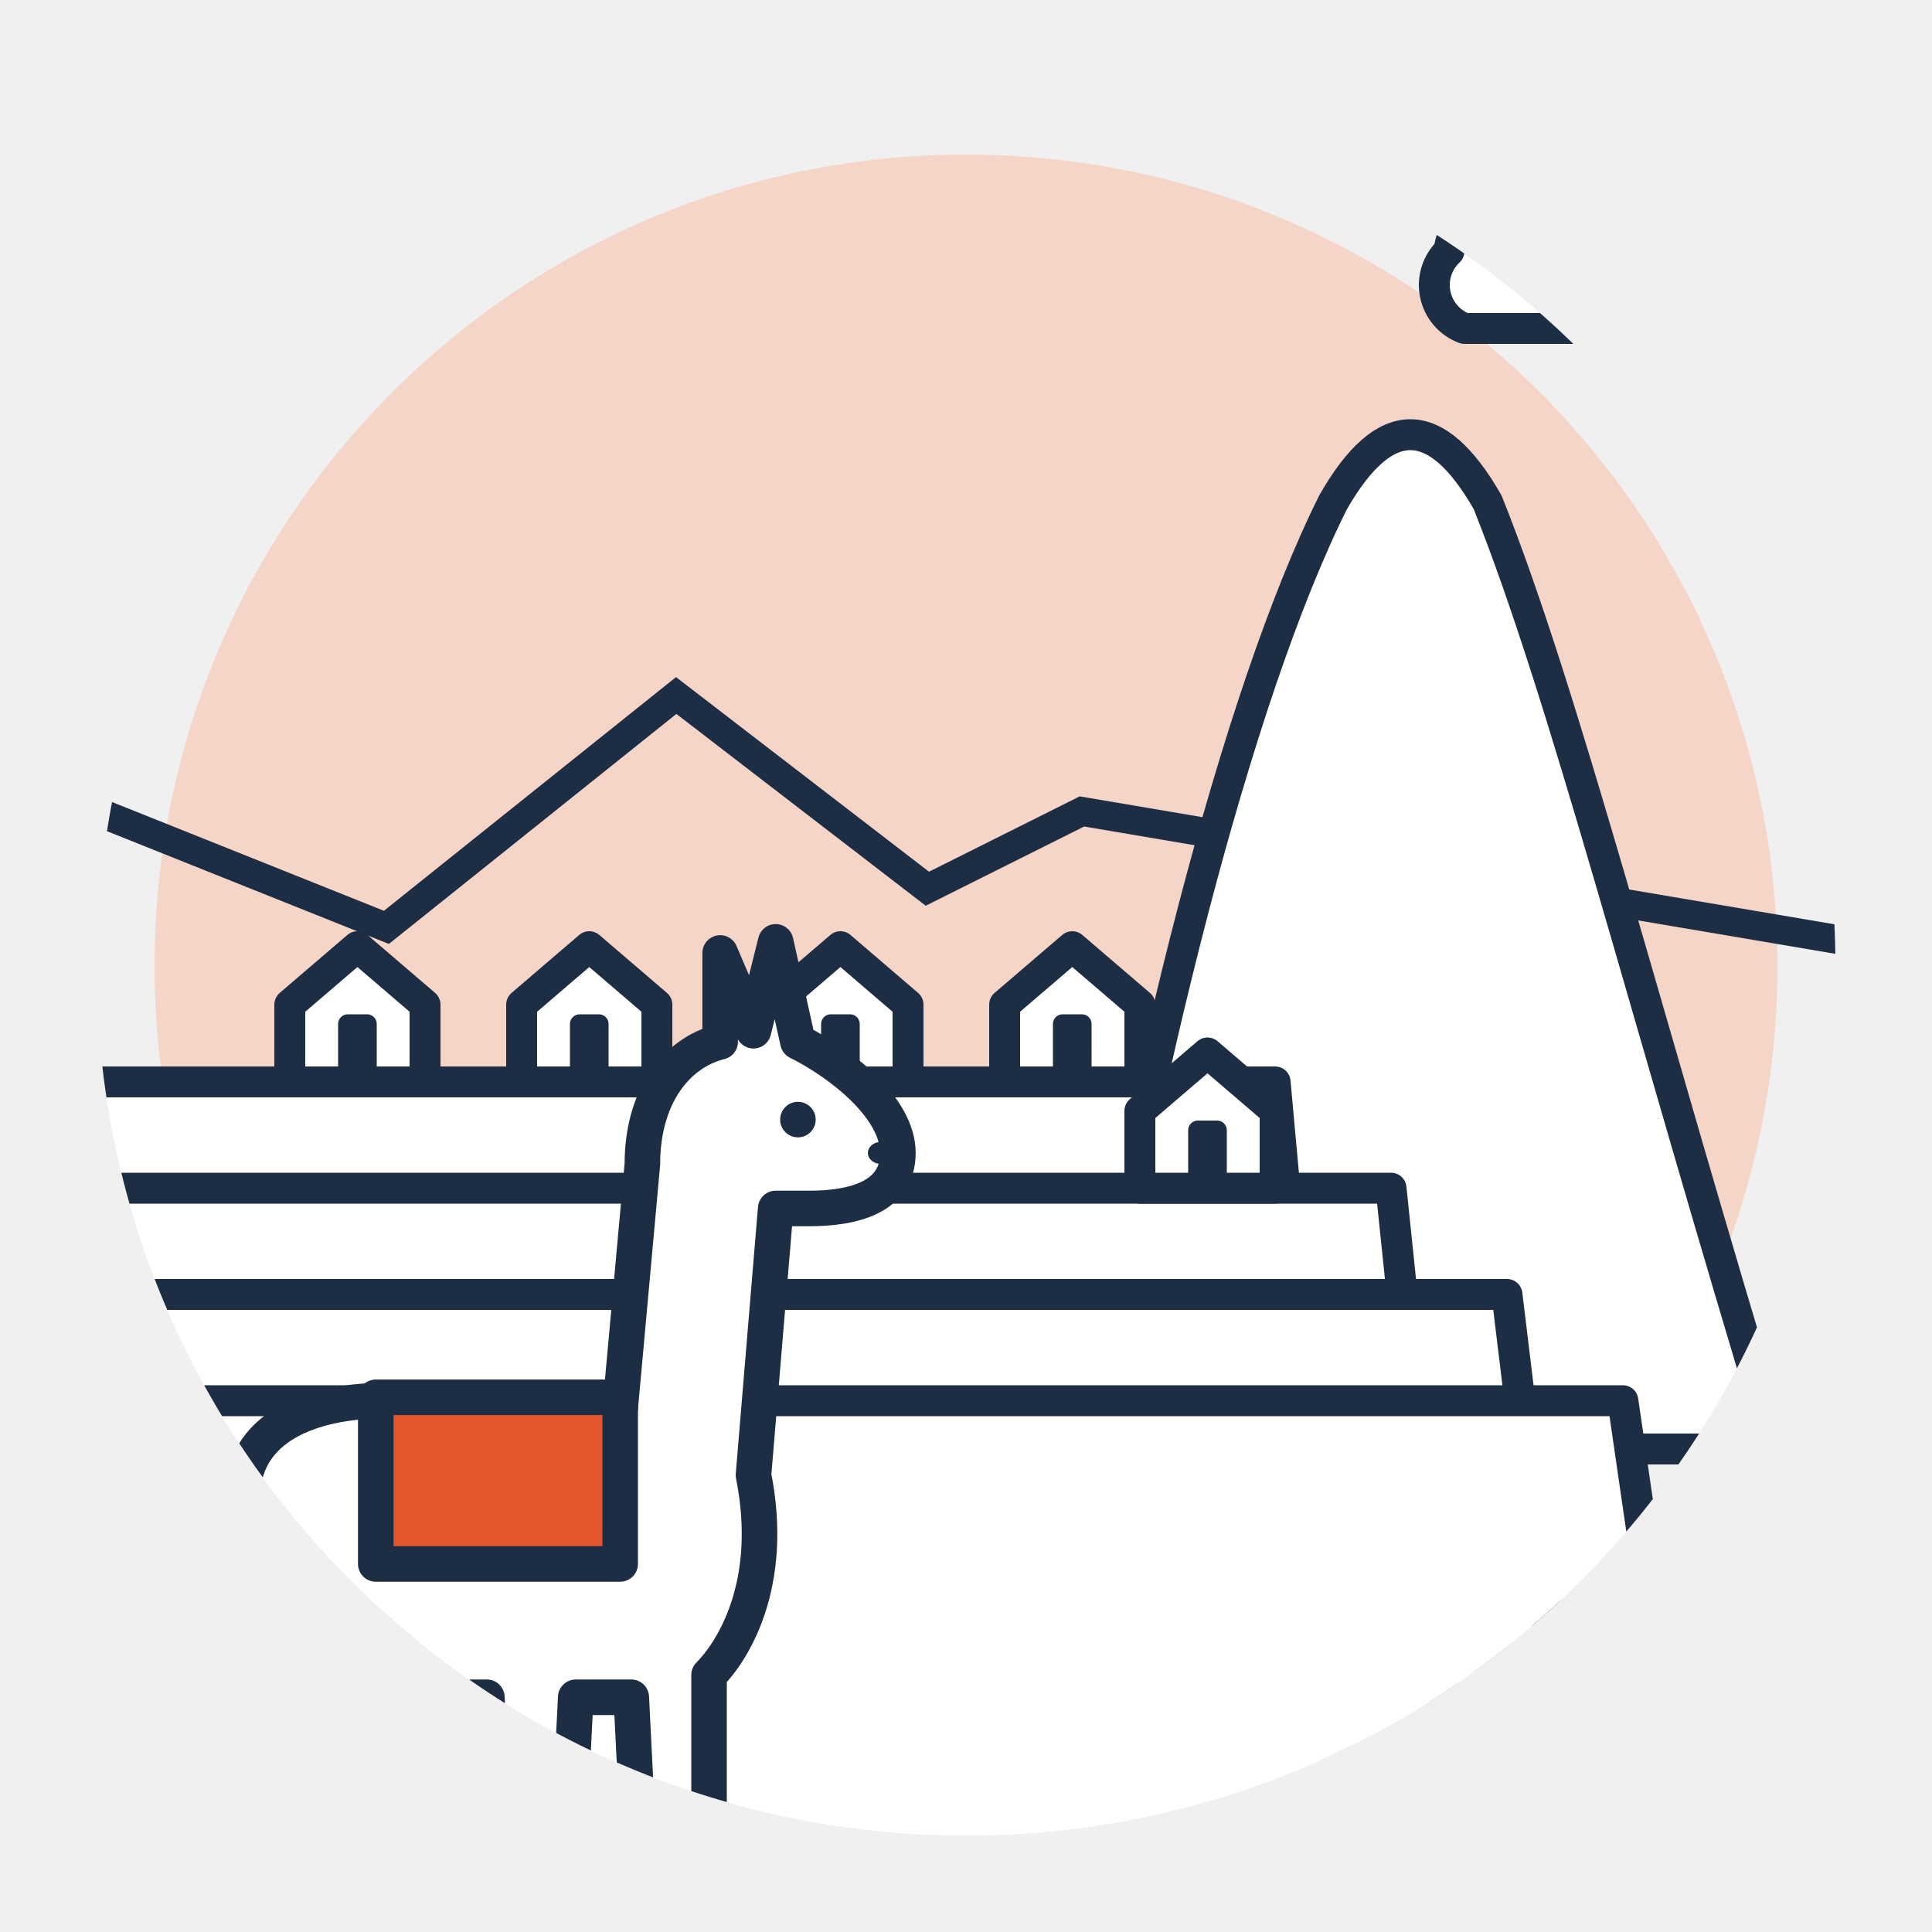
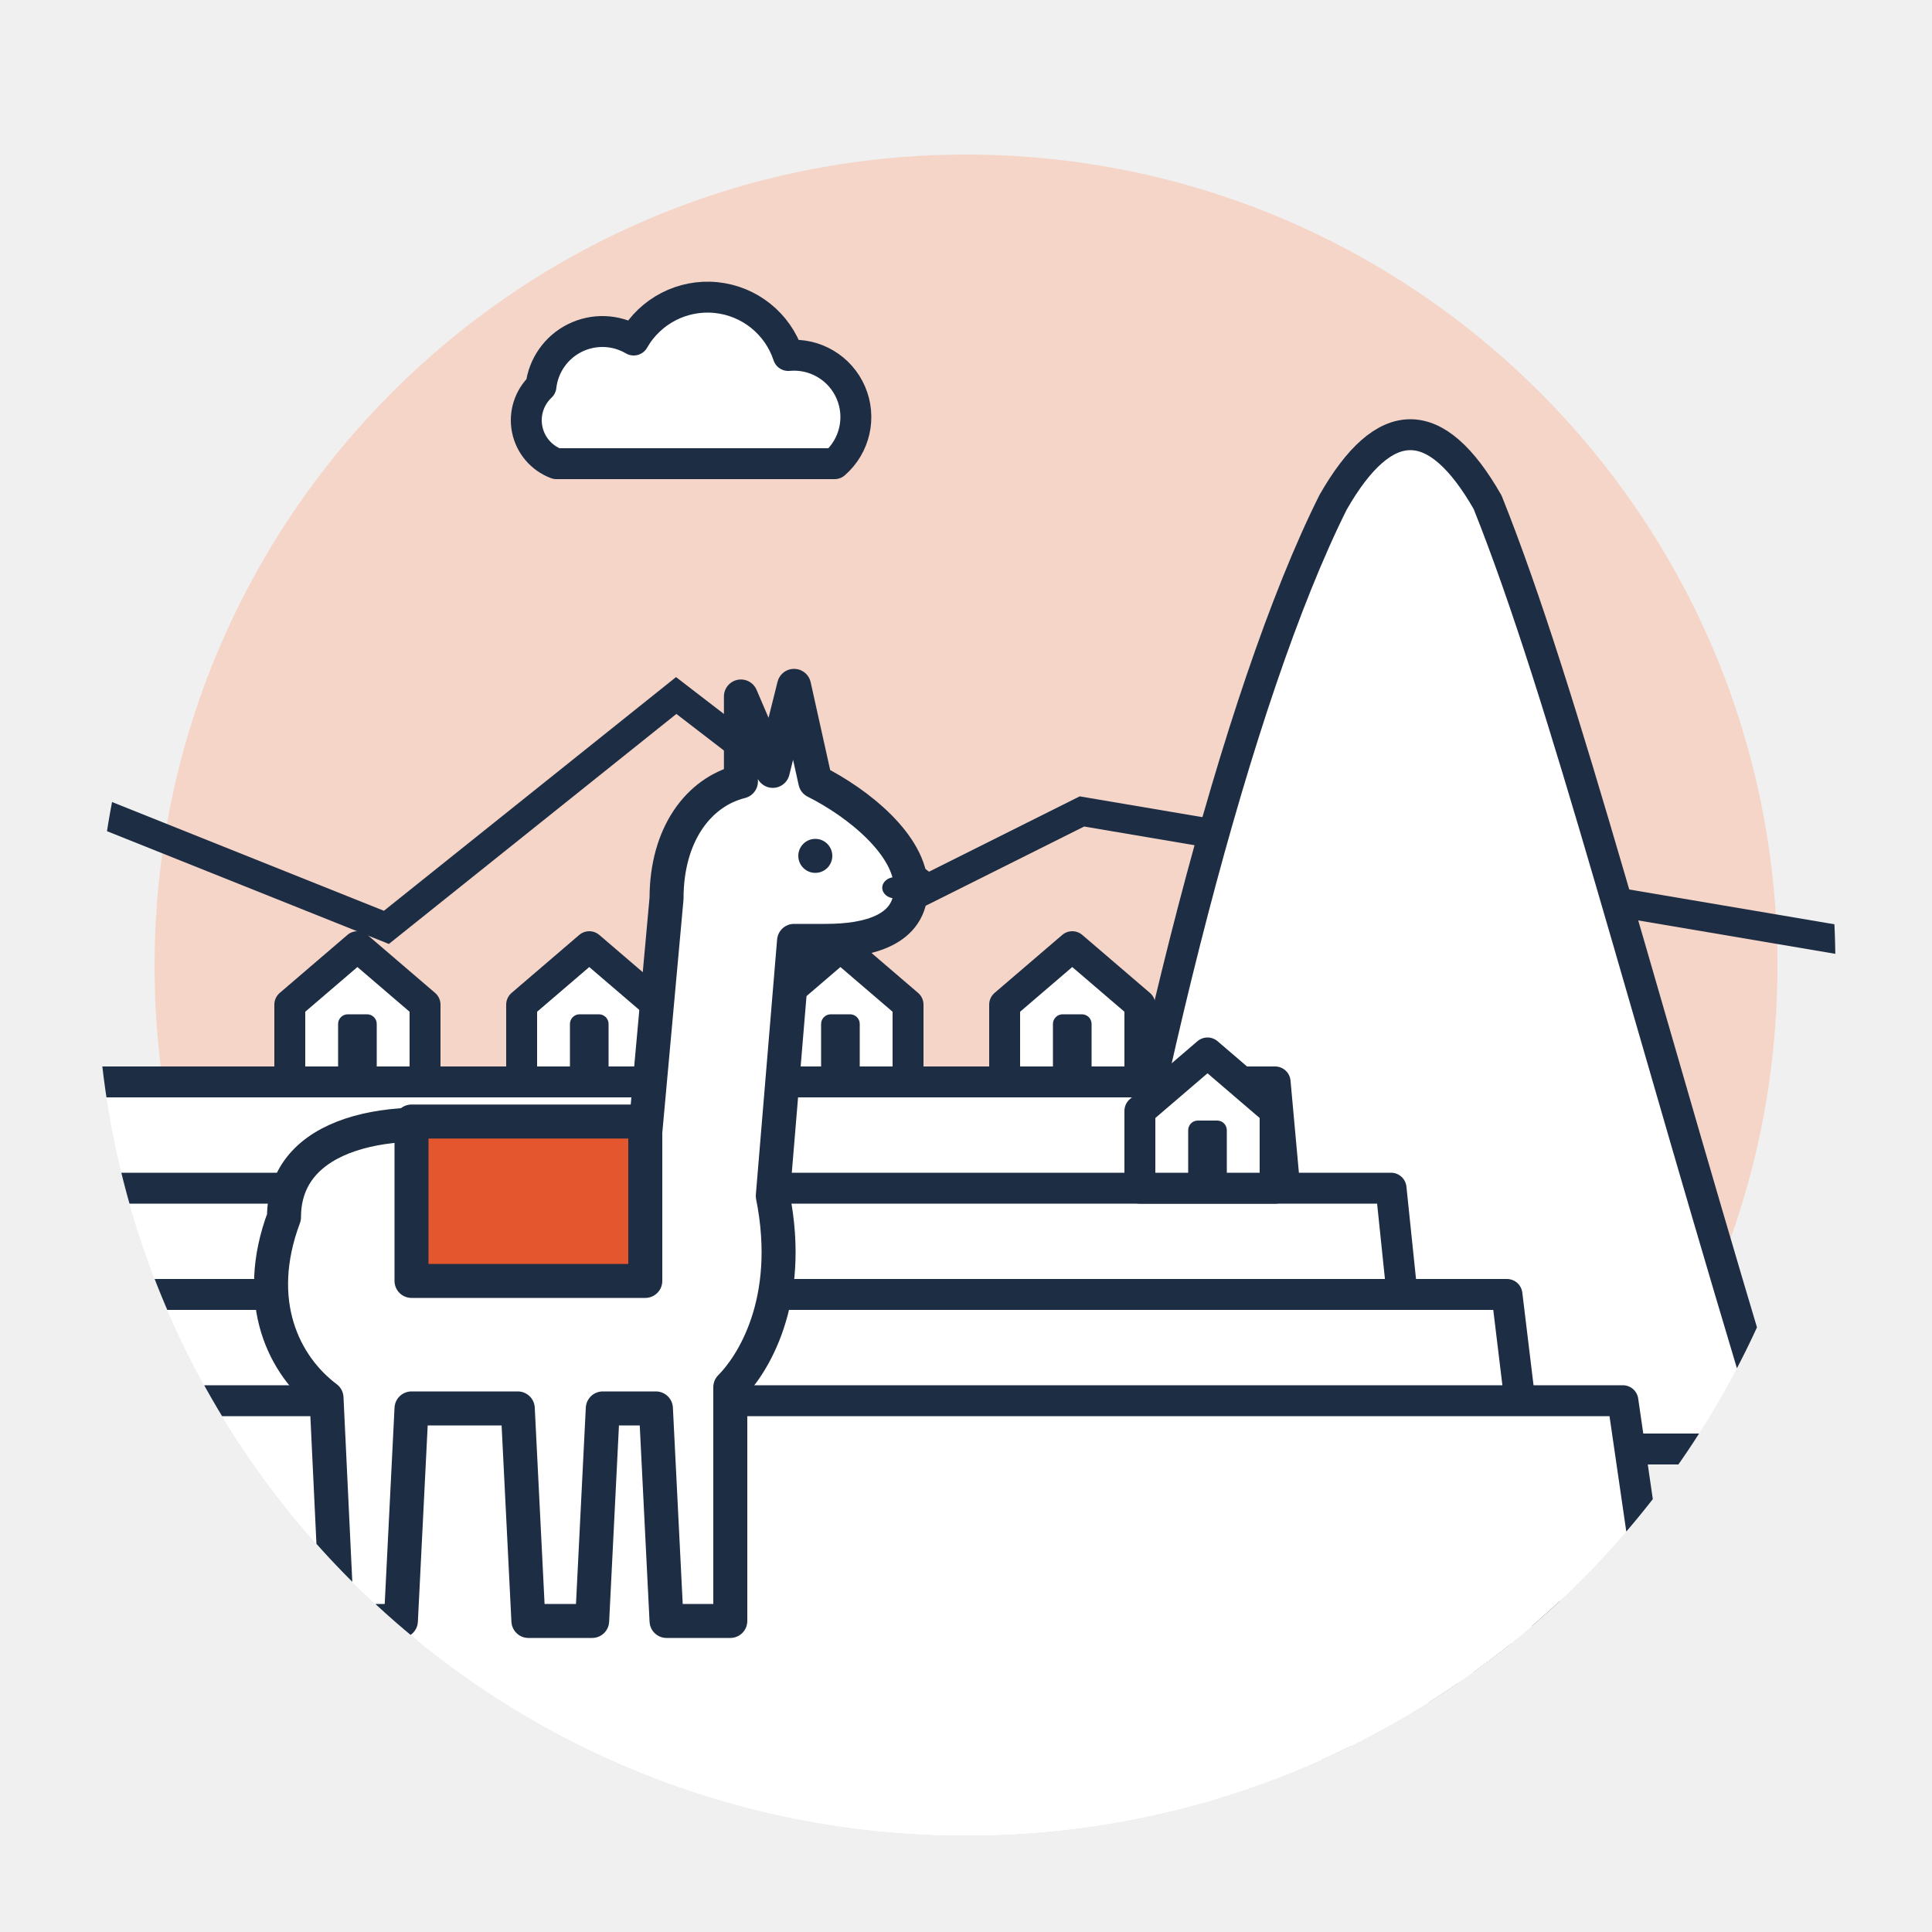
<svg xmlns="http://www.w3.org/2000/svg" viewBox="0 0 200 200" width="200" height="200">
  <defs>
    <clipPath id="clip">
      <circle cx="100" cy="100" r="90" />
    </clipPath>
  </defs>
  <circle cx="100" cy="100" r="84" fill="#F6D5C9" />
  <g clip-path="url(#clip)">
    <path d="M-30 104 L10 84 L40 96 L70 72 L96 92 L112 84 L230 104" fill="none" stroke="#1D2D44" stroke-width="3" stroke-linecap="round" />
    <path d="M-30 171.2 Q50 166 110 170 T240 168.4" fill="none" stroke="#1D2D44" stroke-width="3" stroke-linecap="round" />
-     <path d="M150 26 a6.4 6.4 0 0 1 9.6 -4.8 a8.8 8.8 0 0 1 16.0 1.6 a6.4 6.4 0 0 1 4.8 11.2 H151.6 a4.8 4.8 0 0 1 -1.6 -8.0Z" fill="#FFFFFF" stroke="#1D2D44" stroke-width="3.2" stroke-linejoin="round" stroke-linecap="round" />
+     <path d="M56 40 a6.4 6.4 0 0 1 9.6 -4.8 a8.8 8.8 0 0 1 16.0 1.6 a6.4 6.4 0 0 1 4.8 11.2 H57.6 a4.8 4.8 0 0 1 -1.6 -8.0Z" fill="#FFFFFF" stroke="#1D2D44" stroke-width="3.2" stroke-linejoin="round" stroke-linecap="round" />
    <path d="M112 150 C118 112 128 72 138 52 Q146 38 154 52 C162 72 170 104 184 150Z" fill="#FFFFFF" stroke="#1D2D44" stroke-width="3.2" stroke-linejoin="round" stroke-linecap="round" />
    <g clip-path="url(#clip)">
      <path d="M-30 112 H132 L140 200 H-30Z" fill="#FFFFFF" stroke="#1D2D44" stroke-width="3.2" stroke-linejoin="round" stroke-linecap="round" />
      <path d="M-30 123 H144 L152 200 H-30Z" fill="#FFFFFF" stroke="#1D2D44" stroke-width="3.2" stroke-linejoin="round" stroke-linecap="round" />
      <path d="M-30 134 H156 L164 200 H-30Z" fill="#FFFFFF" stroke="#1D2D44" stroke-width="3.2" stroke-linejoin="round" stroke-linecap="round" />
      <path d="M-30 145 H168 L176 200 H-30Z" fill="#FFFFFF" stroke="#1D2D44" stroke-width="3.2" stroke-linejoin="round" stroke-linecap="round" />
    </g>
    <path d="M30 112 V104 L37 98 L44 104 V112Z" fill="#FFFFFF" stroke="#1D2D44" stroke-width="3.2" stroke-linejoin="round" stroke-linecap="round" />
    <path d="M36 105 H38 A1 1 0 0 1 39 106 V111 A1 1 0 0 1 38 112 H36 A1 1 0 0 1 35 111 V106 A1 1 0 0 1 36 105Z" fill="#1D2D44" />
    <path d="M54 112 V104 L61 98 L68 104 V112Z" fill="#FFFFFF" stroke="#1D2D44" stroke-width="3.2" stroke-linejoin="round" stroke-linecap="round" />
    <path d="M60 105 H62 A1 1 0 0 1 63 106 V111 A1 1 0 0 1 62 112 H60 A1 1 0 0 1 59 111 V106 A1 1 0 0 1 60 105Z" fill="#1D2D44" />
    <path d="M80 112 V104 L87 98 L94 104 V112Z" fill="#FFFFFF" stroke="#1D2D44" stroke-width="3.2" stroke-linejoin="round" stroke-linecap="round" />
    <path d="M86 105 H88 A1 1 0 0 1 89 106 V111 A1 1 0 0 1 88 112 H86 A1 1 0 0 1 85 111 V106 A1 1 0 0 1 86 105Z" fill="#1D2D44" />
    <path d="M104 112 V104 L111 98 L118 104 V112Z" fill="#FFFFFF" stroke="#1D2D44" stroke-width="3.2" stroke-linejoin="round" stroke-linecap="round" />
    <path d="M110 105 H112 A1 1 0 0 1 113 106 V111 A1 1 0 0 1 112 112 H110 A1 1 0 0 1 109 111 V106 A1 1 0 0 1 110 105Z" fill="#1D2D44" />
    <path d="M118 123 V115 L125 109 L132 115 V123Z" fill="#FFFFFF" stroke="#1D2D44" stroke-width="3.2" stroke-linejoin="round" stroke-linecap="round" />
    <path d="M124 116 H126 A1 1 0 0 1 127 117 V122 A1 1 0 0 1 126 123 H124 A1 1 0 0 1 123 122 V117 A1 1 0 0 1 124 116Z" fill="#1D2D44" />
-     <g transform="translate(-14 -6) scale(1.15)">
+     <g transform="translate(-8 -28) scale(1.1)">
      <path d="M34 140 C34 132 44 130 54 132 L68 132 L70 110 C70 104 73 100 77 99 L77 91 L80 98 L82 90 L84 99 C88 101 93 105 93 109 C93 113 89 114 85 114 L82 114 L80 138 C82 148 78 154 76 156 L76 178 L70 178 L69 158 L64 158 L63 178 L57 178 L56 158 L46 158 L45 178 L39 178 L38 157 C34 154 31 148 34 140Z" fill="#FFFFFF" stroke="#1D2D44" stroke-width="3.2" stroke-linejoin="round" stroke-linecap="round" />
      <path d="M46 131 H68 V146 H46Z" fill="#E4572E" stroke="#1D2D44" stroke-width="3.2" stroke-linejoin="round" stroke-linecap="round" />
      <path d="M82.4 106 a1.6 1.6 0 1 0 3.2 0 a1.6 1.6 0 1 0 -3.2 0Z" fill="#1D2D44" />
      <path d="M90.3 109 a1.2 1 0 1 0 2.4 0 a1.2 1 0 1 0 -2.4 0Z" fill="#1D2D44" />
    </g>
  </g>
</svg>
